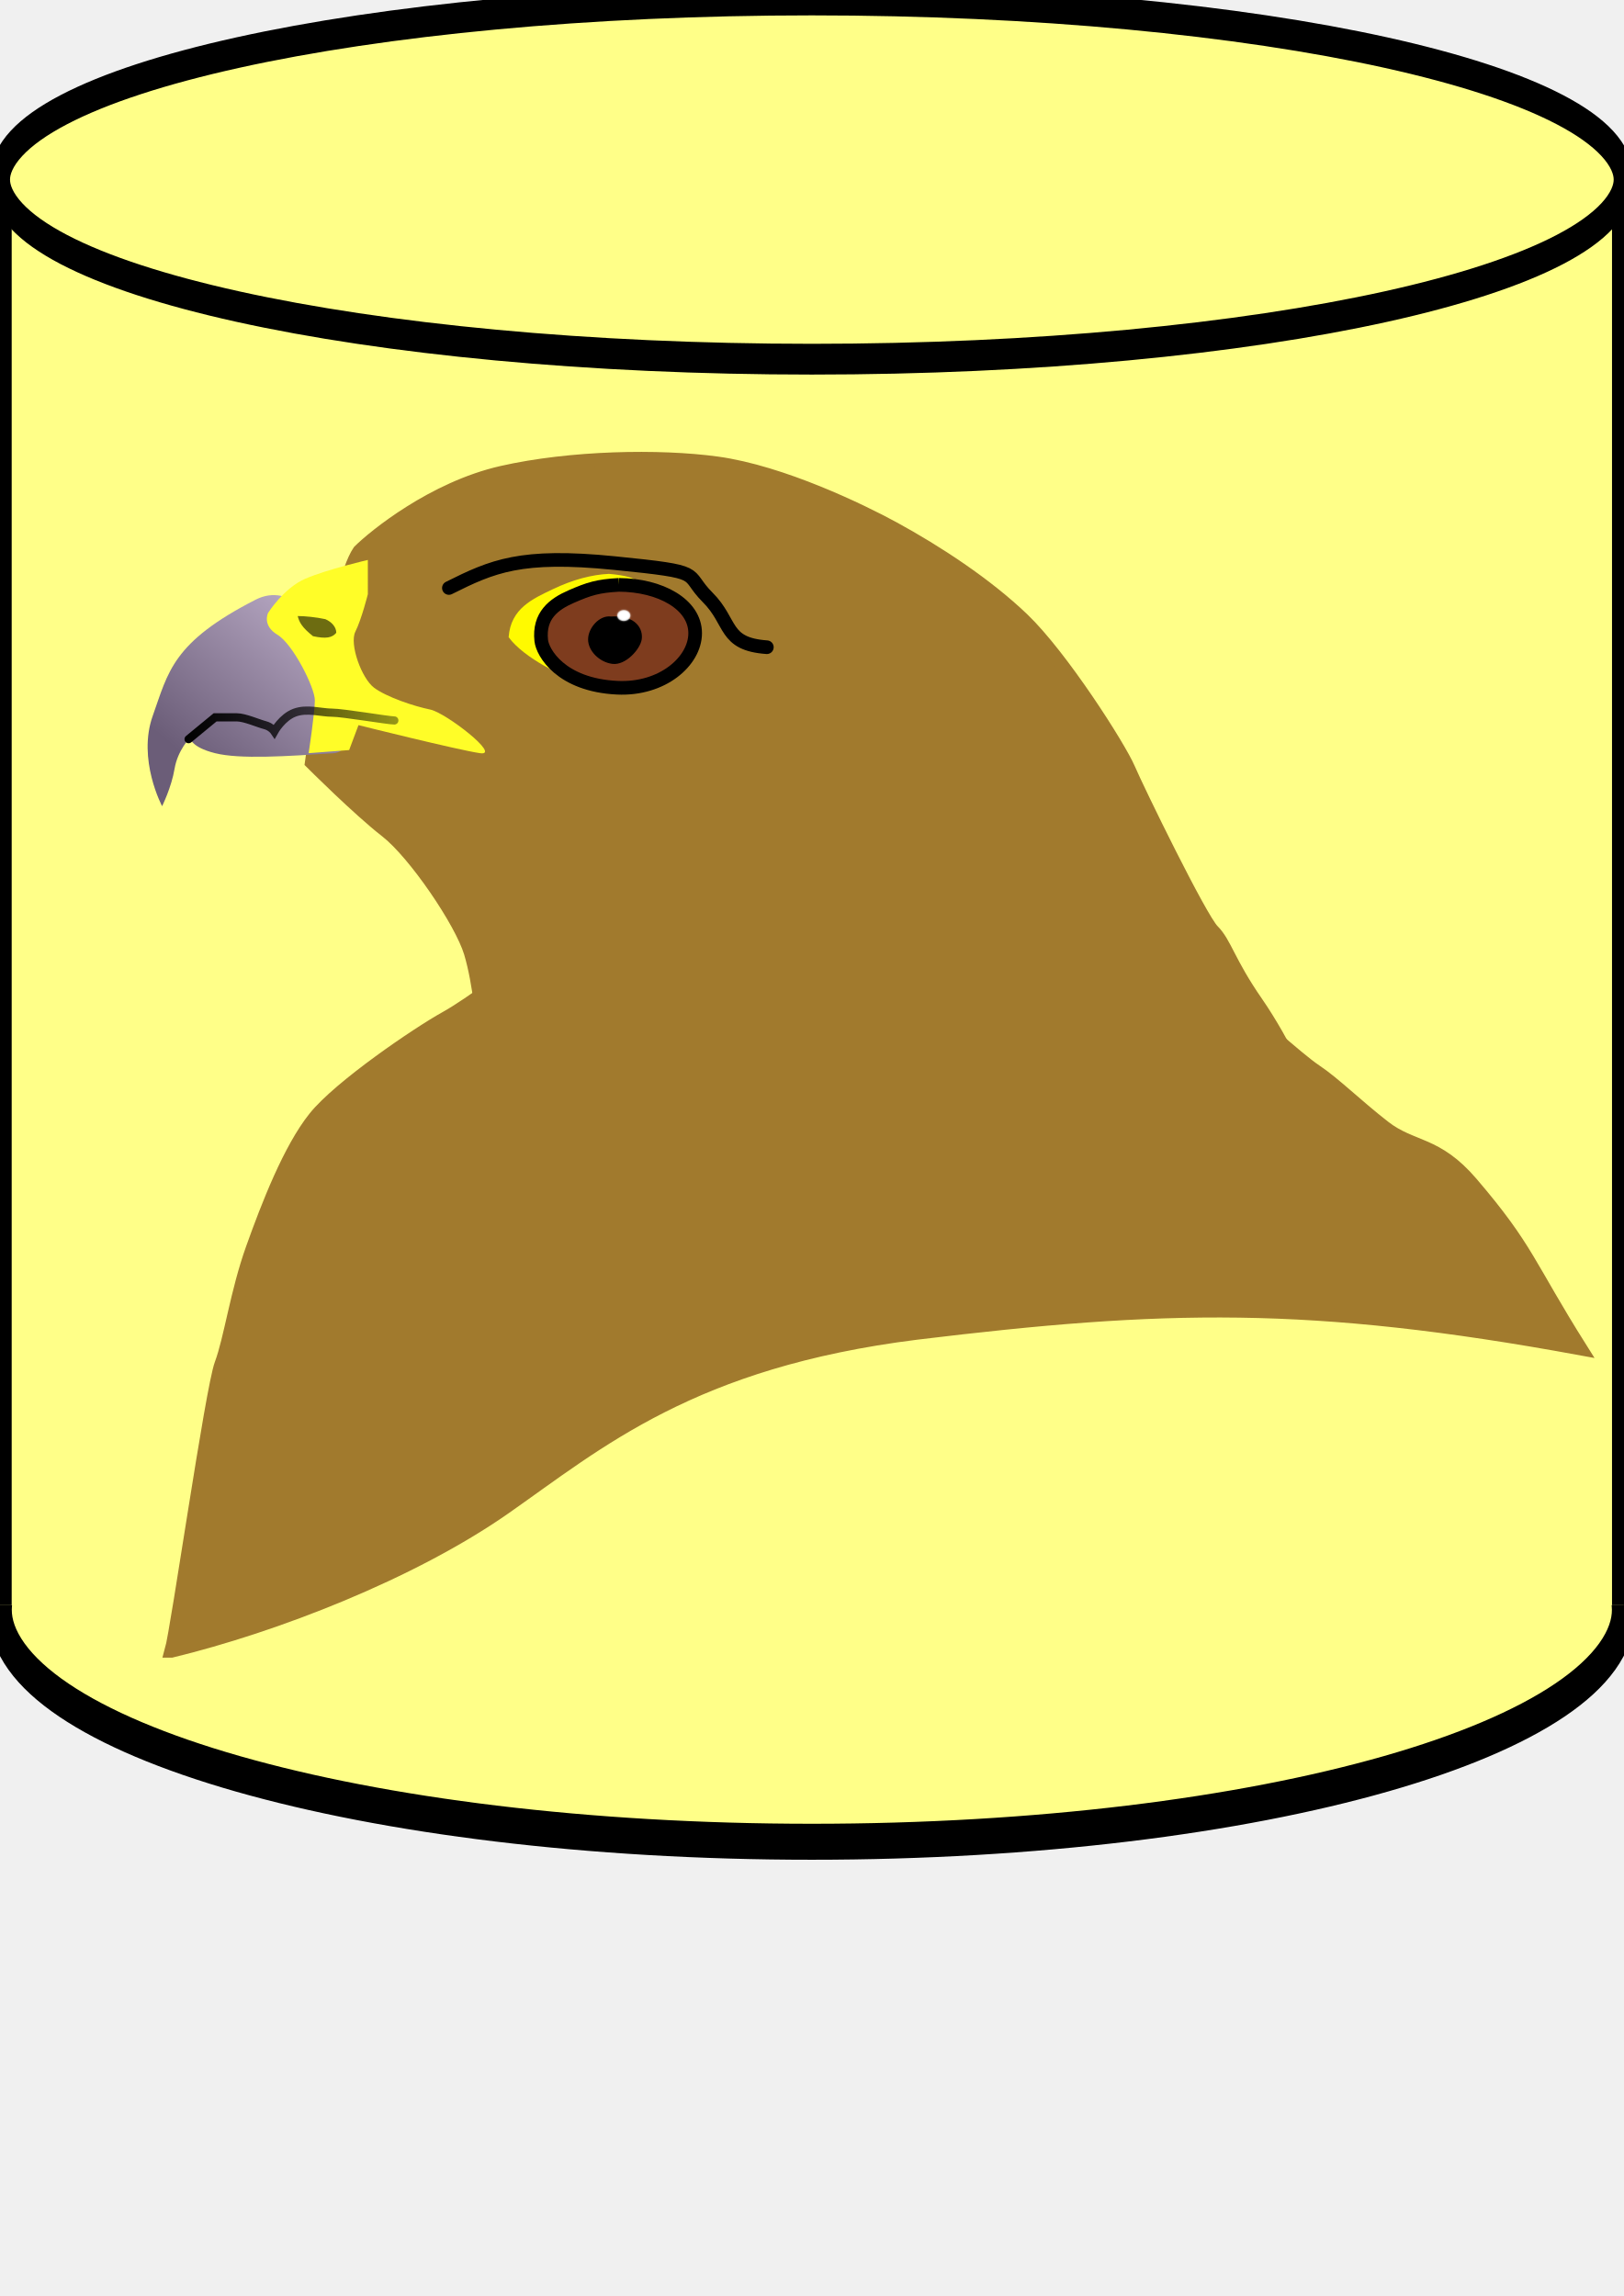
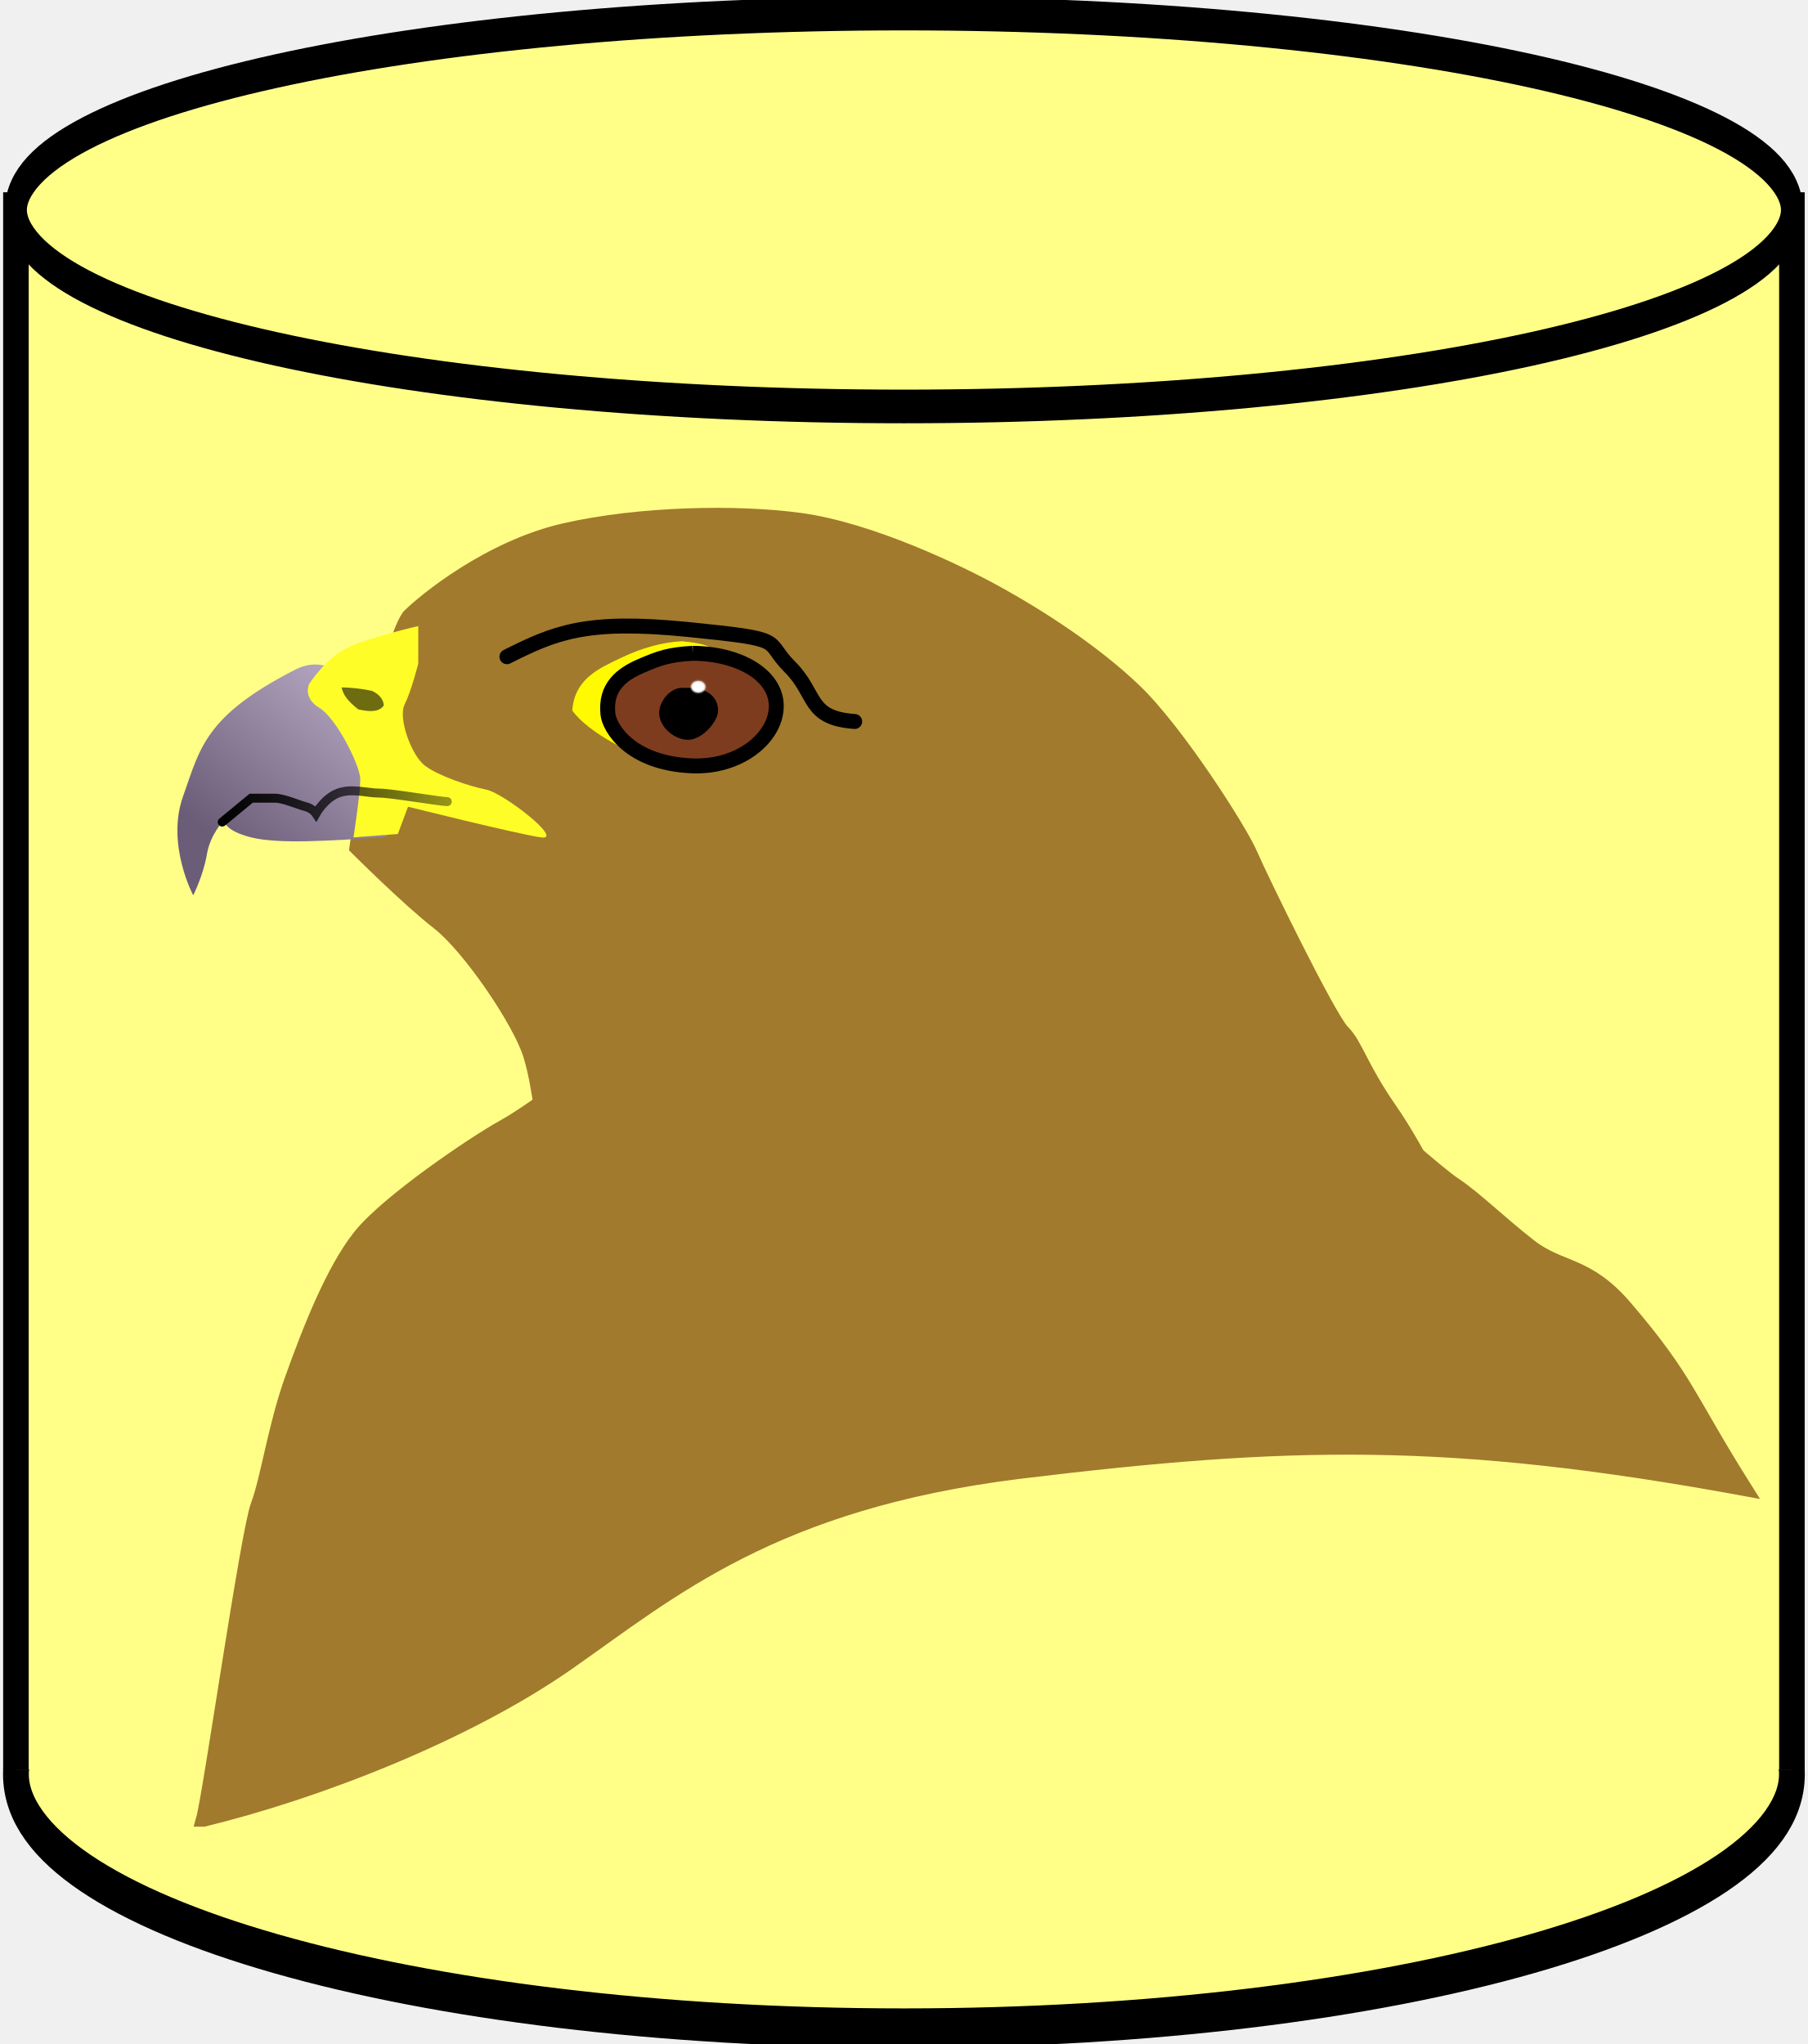
- <svg xmlns="http://www.w3.org/2000/svg" xmlns:xlink="http://www.w3.org/1999/xlink" width="744.094" height="1052.362" id="svg2" version="1.1">
+ <svg xmlns="http://www.w3.org/2000/svg" xmlns:xlink="http://www.w3.org/1999/xlink" width="757.444" height="856.524" id="svg2" version="1.1">
  <defs id="defs4">
    <linearGradient id="linearGradient3953">
      <stop style="stop-color:#000000;stop-opacity:1;" offset="0" id="stop3955" />
      <stop style="stop-color:#000000;stop-opacity:0.409;" offset="1" id="stop3957" />
    </linearGradient>
    <linearGradient id="linearGradient3945">
      <stop style="stop-color:#6b5d78;stop-opacity:1;" offset="0" id="stop3947" />
      <stop style="stop-color:#bdaec9;stop-opacity:1;" offset="1" id="stop3949" />
    </linearGradient>
-     <filter id="filter3933" x="-0.184" width="1.368" y="-0.221" height="1.441">
+     <filter id="filter3933" x="-0.184" width="1.368" y="-0.221" height="1.441" color-interpolation-filters="sRGB">
      <feGaussianBlur stdDeviation="0.464" id="feGaussianBlur3935" />
    </filter>
    <linearGradient xlink:href="#linearGradient3945" id="linearGradient3951" x1="83.366" y1="345.3" x2="145.678" y2="269.943" gradientUnits="userSpaceOnUse" />
    <linearGradient xlink:href="#linearGradient3953" id="linearGradient3959" x1="84.554" y1="332.243" x2="182.589" y2="332.243" gradientUnits="userSpaceOnUse" />
  </defs>
-   <g id="layer3" style="display:inline">
-     <path style="fill:#ffff88;fill-opacity:1;fill-rule:evenodd;stroke:#000000;stroke-width:10.414;stroke-linecap:butt;stroke-linejoin:miter;stroke-miterlimit:4;stroke-opacity:1;stroke-dasharray:none" id="path3070" d="m 731.429,716.648 a 358.571,67.143 0 1 1 -717.143,0 358.571,67.143 0 1 1 717.143,0 z" transform="matrix(1.037582,0,0,1.583611,-14.82258,-397.06)" />
+   <g id="layer3" style="display:inline" transform="translate(6.674743,5.689948)">
+     <path style="fill:#ffff88;fill-opacity:1;fill-rule:evenodd;stroke:#000000;stroke-width:10.414;stroke-linecap:butt;stroke-linejoin:miter;stroke-miterlimit:4;stroke-opacity:1;stroke-dasharray:none" id="path3070" d="m 731.429,716.648 c 0,37.082 -160.538,67.143 -358.571,67.143 -198.034,0 -358.571,-30.061 -358.571,-67.143 0,-37.082 160.538,-67.143 358.571,-67.143 198.034,0 358.571,30.061 358.571,67.143 z" transform="matrix(1.037582,0,0,1.583611,-14.82258,-397.06)" />
    <path style="fill:#ffff88;fill-opacity:1;fill-rule:evenodd;stroke:#000000;stroke-width:10.71;stroke-linecap:butt;stroke-linejoin:miter;stroke-miterlimit:4;stroke-opacity:1" d="m 0,735.736 0,-655.5 744.094,0 0,655.5" id="path3888" />
-     <path style="fill:#ffff88;fill-opacity:1;fill-rule:evenodd;stroke:#000000;stroke-width:7.83;stroke-linecap:butt;stroke-linejoin:miter;stroke-miterlimit:4;stroke-opacity:1;stroke-dasharray:none" id="path3068" d="m 665.714,112.362 a 317.143,45.714 0 1 1 -634.286,0 317.143,45.714 0 1 1 634.286,0 z" transform="matrix(1.173122,0,0,1.800669,-36.86957,-120.0108)" />
+     <path style="fill:#ffff88;fill-opacity:1;fill-rule:evenodd;stroke:#000000;stroke-width:7.83;stroke-linecap:butt;stroke-linejoin:miter;stroke-miterlimit:4;stroke-opacity:1;stroke-dasharray:none" id="path3068" d="m 665.714,112.362 c 0,25.247 -141.99,45.714 -317.143,45.714 -175.153,0 -317.143,-20.467 -317.143,-45.714 0,-25.247 141.99,-45.714 317.143,-45.714 175.153,0 317.143,20.467 317.143,45.714 z" transform="matrix(1.173122,0,0,1.800669,-36.86957,-120.0108)" />
  </g>
-   <g id="layer1" style="display:inline">
+   <g id="layer1" style="display:inline" transform="translate(6.674743,5.689948)">
    <path style="fill:#a17a2d;fill-opacity:1;stroke:#a17a2d;stroke-width:6.25;stroke-linecap:butt;stroke-linejoin:miter;stroke-miterlimit:4;stroke-opacity:1;stroke-dasharray:none" d="m 78.571,756.648 c 2.857,-10 18.571,-120 22.857,-131.429 4.286,-11.429 7.143,-32.857 14.286,-52.857 7.143,-20 17.143,-45.714 28.571,-60 11.429,-14.286 47.143,-38.571 60,-45.714 12.857,-7.143 30,-21.429 40,-25.714 10,-4.286 77.143,-24.286 85.714,-27.143 8.571,-2.857 25.714,-10 57.143,-11.429 31.429,-1.429 58.571,4.286 90,15.714 31.429,11.429 78.571,35.714 87.143,41.429 8.571,5.714 30,25.714 38.571,31.429 8.571,5.714 18.571,15.714 31.429,25.714 12.857,10 23.805,6.773 40,25.714 C 700.197,572.668 700,579.505 724.286,618.076 600.189,595.301 533.009,597.206 420,610.934 c -102.857,12.857 -145.714,50 -188.571,80 -42.857,30 -105.714,54.286 -152.857,65.714 z" id="path3890" />
    <path style="color:#000000;fill:#a17a2d;fill-opacity:1;fill-rule:nonzero;stroke:#a17a2d;stroke-width:6.25;stroke-linecap:butt;stroke-linejoin:miter;stroke-miterlimit:4;stroke-opacity:1;stroke-dasharray:none;stroke-dashoffset:0;marker:none;visibility:visible;display:inline;overflow:visible;enable-background:accumulate" d="m 164.643,252.719 c 6.786,-6.786 33.929,-28.929 65.357,-36.071 31.429,-7.143 72.141,-7.909 98.571,-4.286 29.81,4.086 66.357,21.891 80.75,29.74 19.724,10.756 42.421,25.583 59.25,41.689 17.851,17.084 44.286,58.571 48.571,68.571 4.286,10 32.857,68.571 38.571,74.286 5.714,5.714 7.143,14.286 20,32.857 C 588.571,478.076 600,503.791 600,503.791 l -152.857,-34.286 -225.714,1.429 c 0,0 -1.429,-20 -5.714,-34.286 C 211.429,422.362 190,390.934 177.143,380.934 c -12.857,-10 -34.286,-31.429 -34.286,-31.429 0,0 11.071,-81.071 21.786,-96.786 z" id="path3892" />
    <path style="fill:none;stroke:#000000;stroke-width:6.25;stroke-linecap:round;stroke-linejoin:miter;stroke-miterlimit:4;stroke-opacity:1;stroke-dasharray:none" d="m 205.714,269.505 c 20,-10 32.857,-15.714 75.714,-11.429 42.857,4.286 31.429,4.286 42.857,15.714 11.429,11.429 7.143,21.429 27.143,22.857" id="path3894" />
    <path style="fill:#fffa00;fill-opacity:1;stroke:none" d="m 233.102,292.052 c 0.919,-13.194 11.034,-17.592 20.228,-21.99 9.195,-4.398 17.888,-6.68 25.745,-7.037 16.429,1.429 12.873,5.277 12.873,5.277 l -27.584,13.194 0.919,19.351 -0.919,10.555 c -5,-0.357 -24.469,-9.841 -31.262,-19.351 z" id="path3908" />
    <path style="fill:url(#linearGradient3951);fill-opacity:1;stroke:none" d="m 74.286,369.505 c 0,0 -11.429,-21.429 -4.286,-41.429 7.143,-20 8.876,-33.655 47.143,-53.214 32.143,-16.429 57.143,68.929 35.714,70.357 -21.429,1.429 -42.857,2.857 -54.286,0 -11.429,-2.857 -11.429,-7.143 -11.429,-7.143 0,0 -5.714,5.714 -7.143,14.286 -1.429,8.571 -5.714,17.143 -5.714,17.143 z" id="path3896" />
    <path style="fill:#fffd28;fill-opacity:1;stroke:none" d="m 168.571,256.648 c 0,0 -18.571,4.286 -28.571,8.571 -10,4.286 -17.143,15.714 -17.143,15.714 0,0 -2.857,5.714 4.286,10 7.143,4.286 17.143,24.286 17.143,30 0,5.714 -2.857,24.286 -2.857,24.286 L 160,343.791 l 4.286,-11.429 c 0,0 45.714,11.429 55.714,12.857 10,1.429 -15.714,-18.571 -22.857,-20 -7.143,-1.429 -20,-5.714 -25.714,-10 -5.714,-4.286 -11.429,-20 -8.571,-25.714 2.857,-5.714 5.714,-17.143 5.714,-17.143 z" id="path3898" />
    <path style="fill:none;stroke:url(#linearGradient3959);stroke-width:3.75;stroke-linecap:round;stroke-linejoin:miter;stroke-miterlimit:4;stroke-opacity:1;stroke-dasharray:none" d="m 86.429,338.791 12.143,-10 c 0,0 6.429,0 10,0 3.571,0 10,2.857 12.857,3.571 2.857,0.714 4.286,2.857 4.286,2.857 0,0 3.571,-6.429 9.286,-8.571 5.714,-2.143 12.143,0 17.143,0 5,0 25.714,3.571 28.571,3.571" id="path3900" />
    <path style="opacity:0.573;fill:#000000;fill-opacity:1;stroke:none" d="m 136.429,282.362 c 3.393,0 8.571,0.536 12.679,1.429 2.857,1.25 5,3.571 5,6.25 -1.964,2.321 -4.735,2.821 -10.678,1.546 -5.051,-4.041 -6.286,-6.367 -7,-9.224 z" id="path3902" />
    <path style="fill:#7e3c1e;fill-opacity:1;stroke:#000000;stroke-width:6.25;stroke-linecap:butt;stroke-linejoin:miter;stroke-miterlimit:4;stroke-opacity:1;stroke-dasharray:none" d="m 283.571,268.076 c 19.089,0.076 35,8.929 35,22.143 0,12.857 -15.024,25.999 -35.714,25 -25.893,-1.25 -34.236,-16.165 -34.821,-21.607 -1.231,-11.452 5.714,-16.675 13.75,-20.179 8.204,-3.577 12.202,-4.821 21.786,-5.357 z" id="path3906" />
    <path style="fill:#000000;fill-opacity:1;stroke:#000000;stroke-width:1px;stroke-linecap:butt;stroke-linejoin:miter;stroke-opacity:1" d="m 280,283.076 c 11.429,-0.714 14.286,5.714 13.571,10 -0.714,4.286 -7.143,11.429 -12.857,10.714 C 275,303.076 270,298.076 270,293.076 c 0,-5 5,-10.714 10,-10 z" id="path3904" />
-     <path style="color:#000000;fill:#ffffff;fill-opacity:1;fill-rule:nonzero;stroke:none;stroke-width:6.25;marker:none;visibility:visible;display:inline;overflow:visible;filter:url(#filter3933);enable-background:accumulate" id="path3927" d="m 288.904,282.121 a 3.03,2.525 0 1 1 -6.061,0 3.03,2.525 0 1 1 6.061,0 z" />
+     <path style="color:#000000;fill:#ffffff;fill-opacity:1;fill-rule:nonzero;stroke:none;stroke-width:6.25;marker:none;visibility:visible;display:inline;overflow:visible;filter:url(#filter3933);enable-background:accumulate" id="path3927" d="m 288.904,282.121 c 0,1.395 -1.357,2.525 -3.03,2.525 -1.674,0 -3.03,-1.131 -3.03,-2.525 0,-1.395 1.357,-2.525 3.03,-2.525 1.674,0 3.03,1.131 3.03,2.525 z" />
  </g>
</svg>
